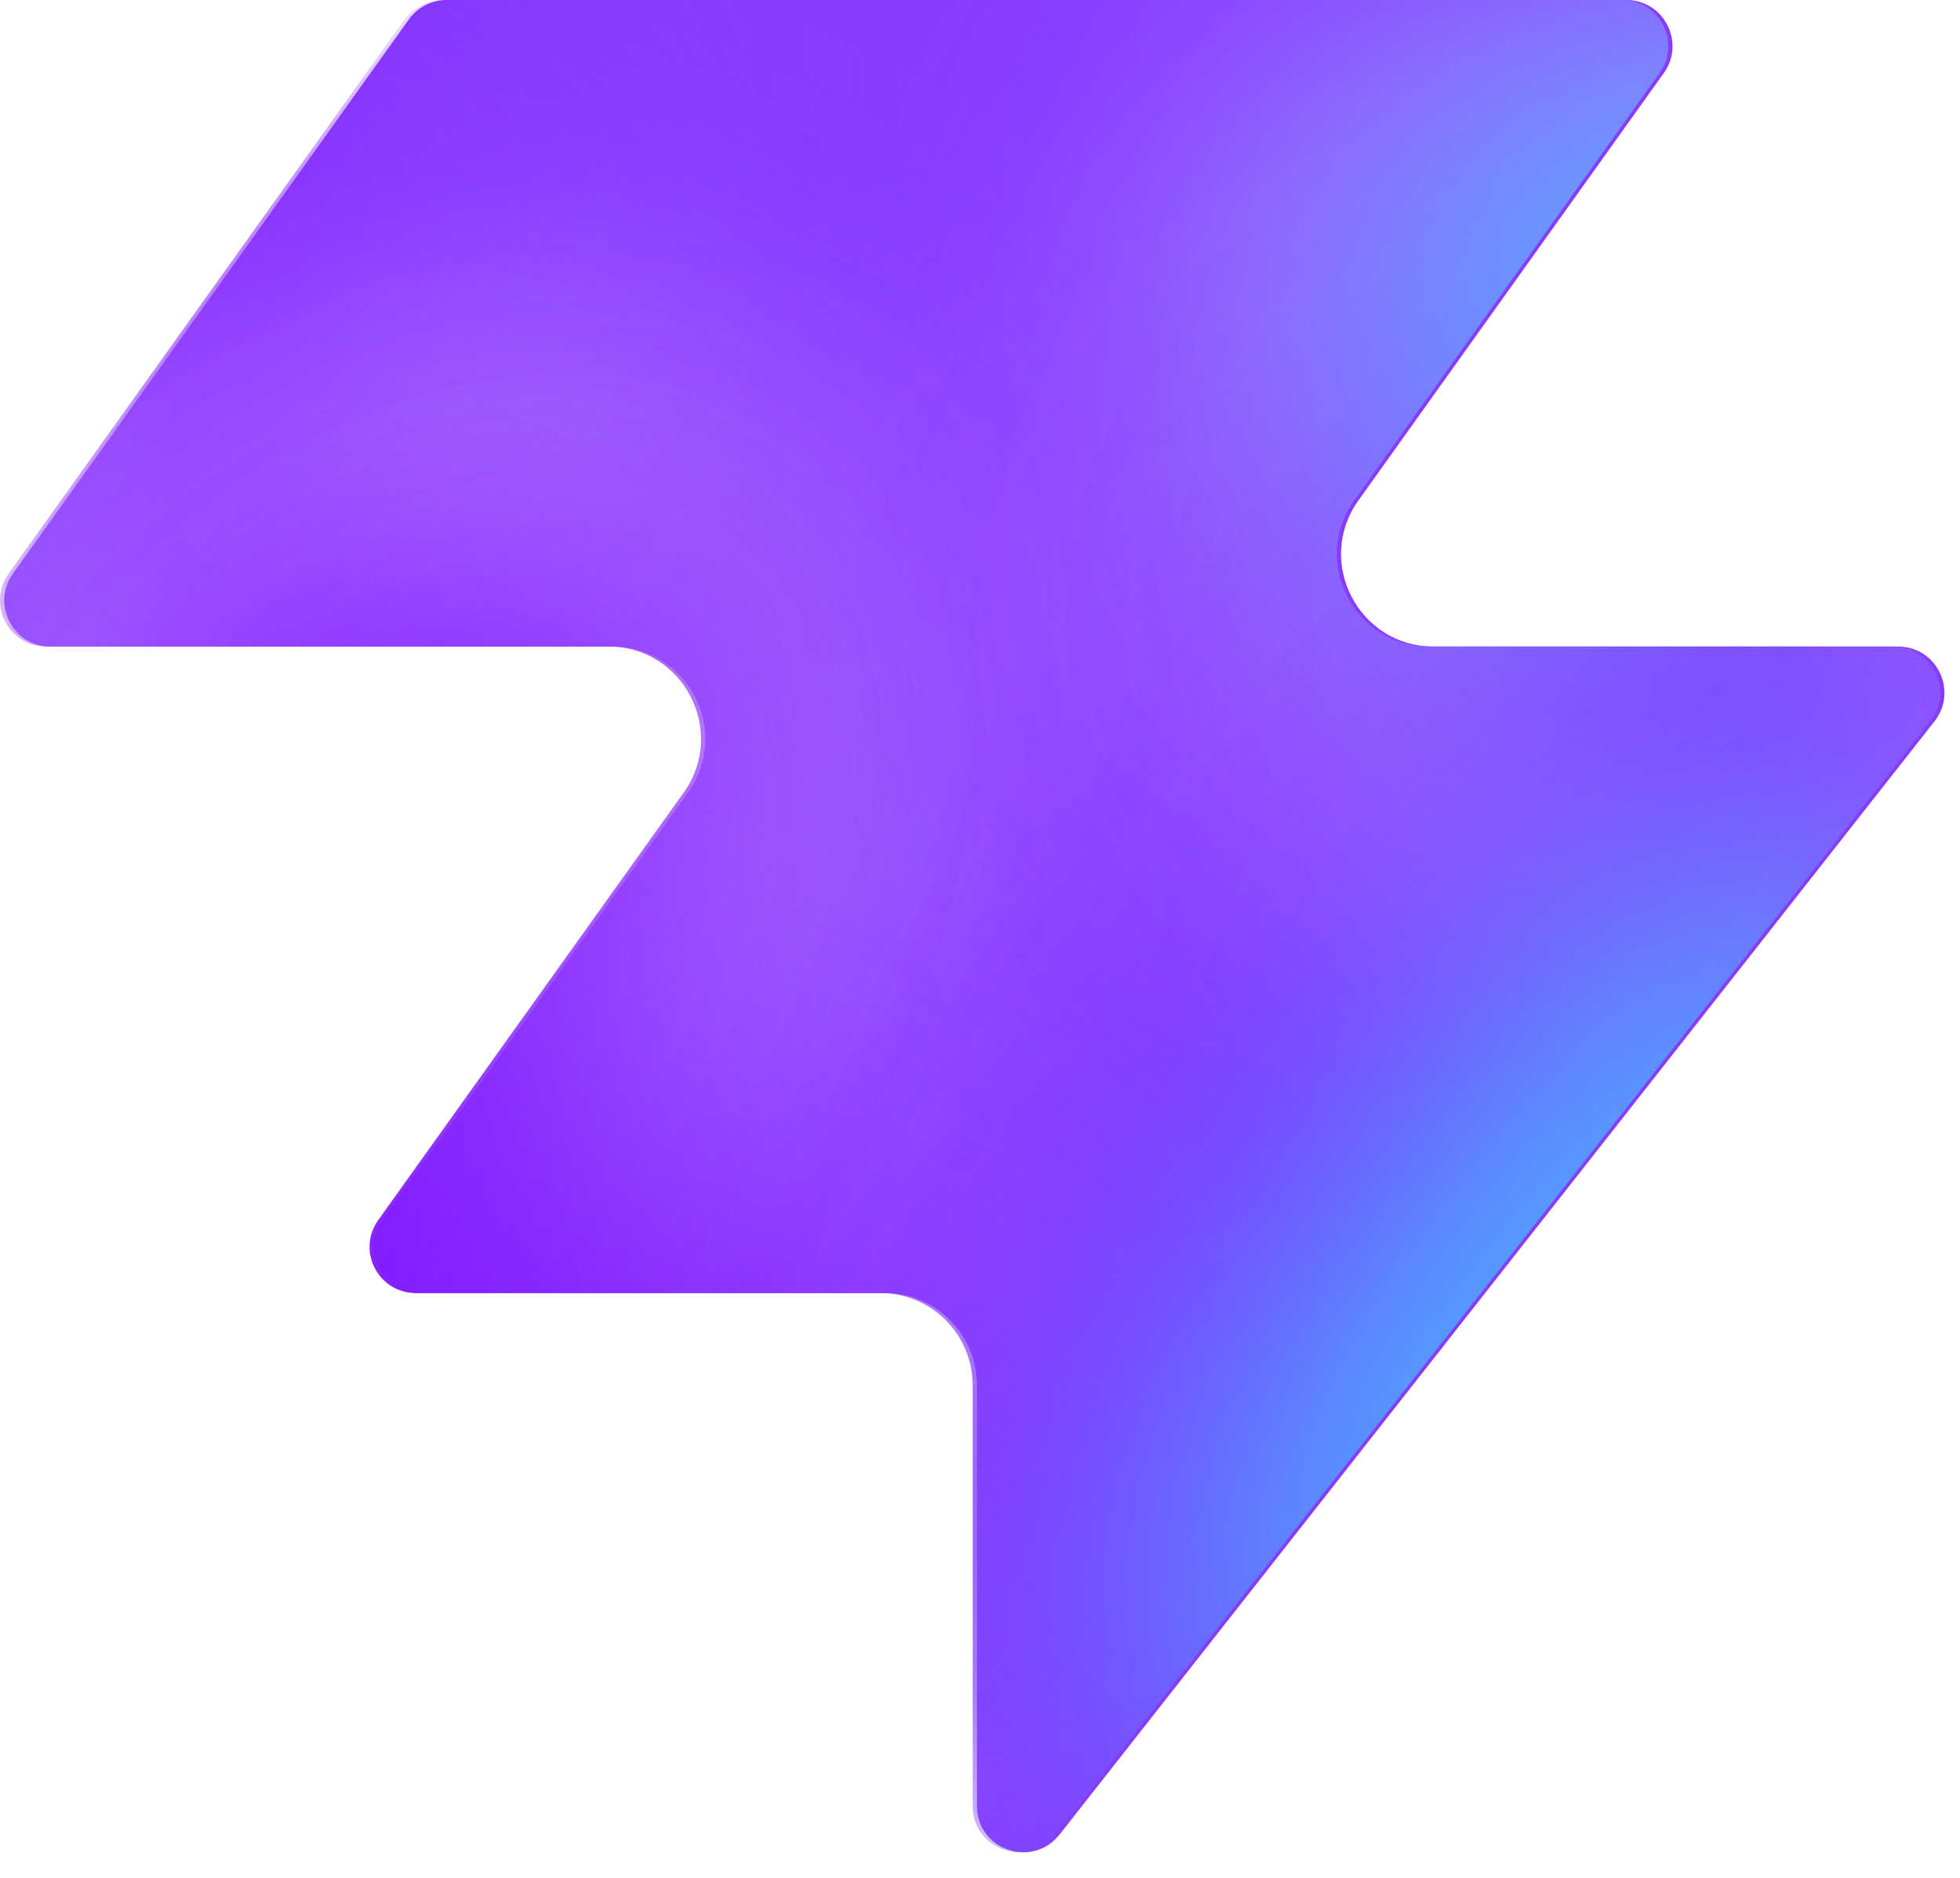
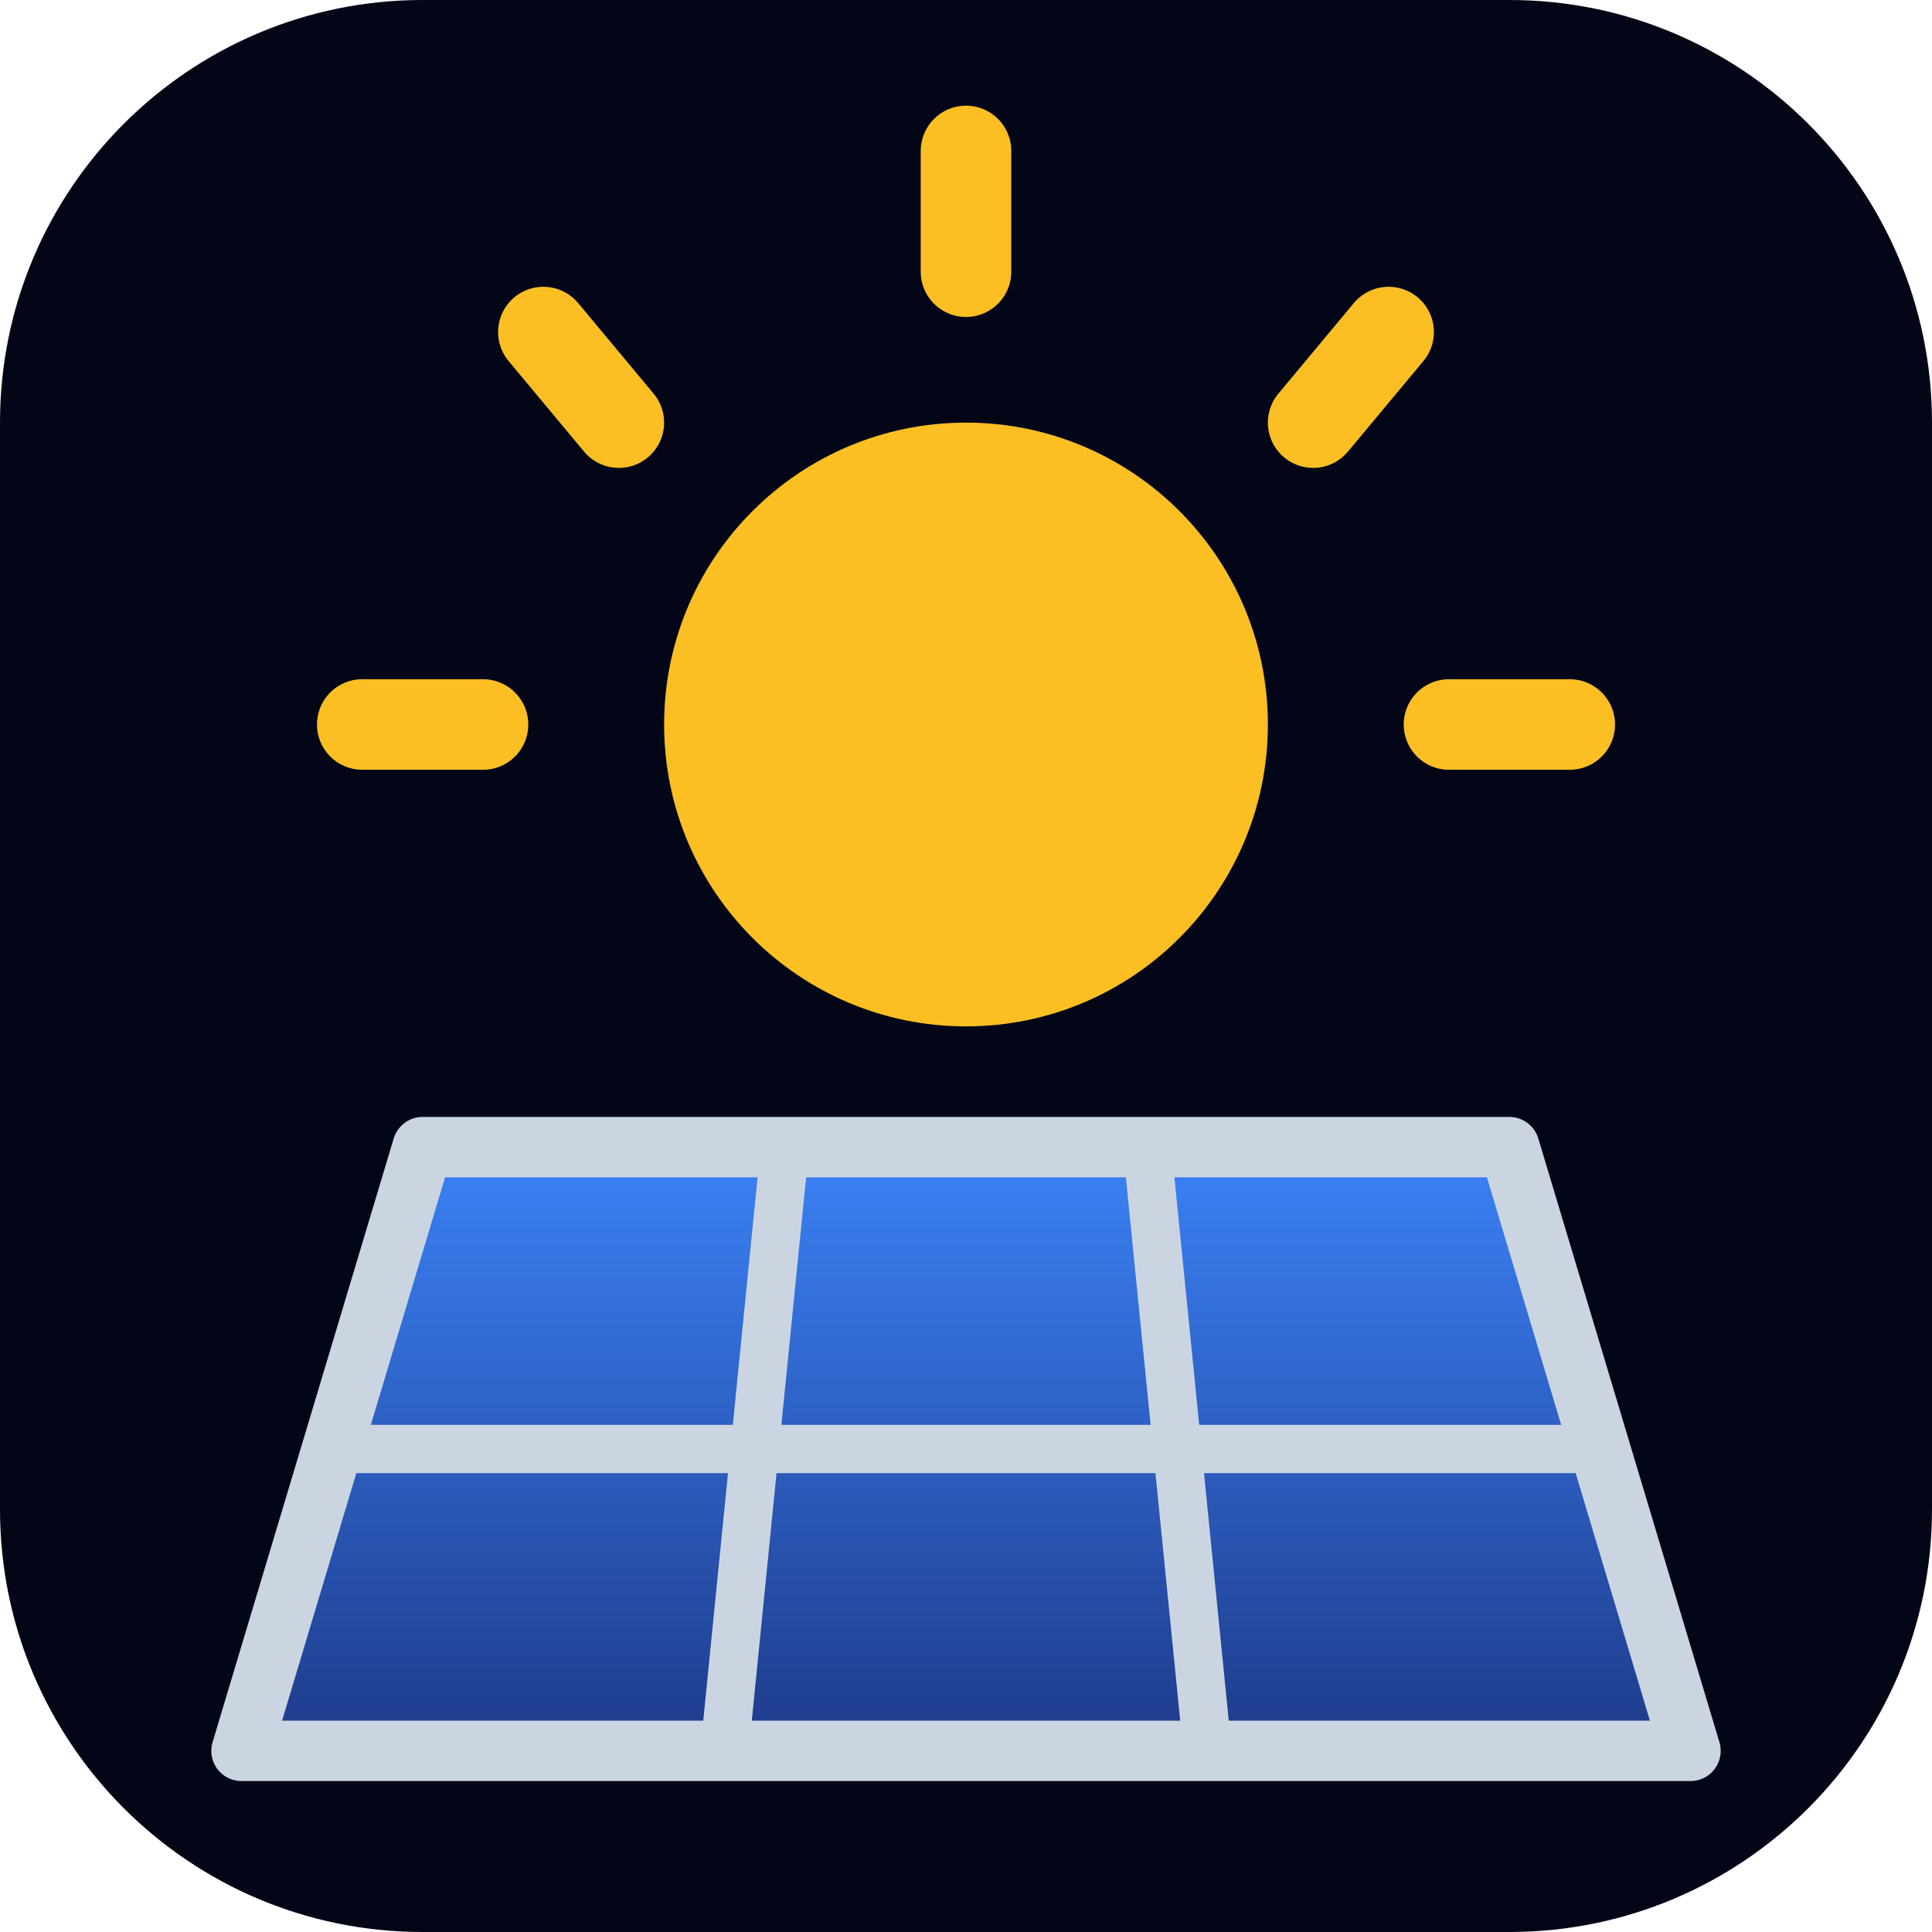
- <svg xmlns="http://www.w3.org/2000/svg" width="48" height="46" fill="none" viewBox="0 0 48 46">
-   <path fill="#863bff" d="M25.946 44.938c-.664.845-2.021.375-2.021-.698V33.937a2.26 2.26 0 0 0-2.262-2.262H10.287c-.92 0-1.456-1.04-.92-1.788l7.48-10.471c1.07-1.497 0-3.578-1.842-3.578H1.237c-.92 0-1.456-1.04-.92-1.788L10.013.474c.214-.297.556-.474.92-.474h28.894c.92 0 1.456 1.04.92 1.788l-7.48 10.471c-1.07 1.498 0 3.579 1.842 3.579h11.377c.943 0 1.473 1.088.89 1.83L25.947 44.94z" style="fill:#863bff;fill:color(display-p3 .525 .23 1);fill-opacity:1" />
-   <mask id="a" width="48" height="46" x="0" y="0" maskUnits="userSpaceOnUse" style="mask-type:alpha">
-     <path fill="#000" d="M25.842 44.938c-.664.844-2.021.375-2.021-.698V33.937a2.26 2.26 0 0 0-2.262-2.262H10.183c-.92 0-1.456-1.04-.92-1.788l7.48-10.471c1.07-1.498 0-3.579-1.842-3.579H1.133c-.92 0-1.456-1.04-.92-1.787L9.91.473c.214-.297.556-.474.92-.474h28.894c.92 0 1.456 1.04.92 1.788l-7.48 10.471c-1.07 1.498 0 3.578 1.842 3.578h11.377c.943 0 1.473 1.088.89 1.832L25.843 44.94z" style="fill:#000;fill-opacity:1" />
-   </mask>
-   <g mask="url(#a)">
-     <g filter="url(#b)">
-       <ellipse cx="5.508" cy="14.704" fill="#ede6ff" rx="5.508" ry="14.704" style="fill:#ede6ff;fill:color(display-p3 .927 .903 1);fill-opacity:1" transform="matrix(.00324 1 1 -.00324 -4.47 31.516)" />
-     </g>
-     <g filter="url(#c)">
-       <ellipse cx="10.399" cy="29.851" fill="#ede6ff" rx="10.399" ry="29.851" style="fill:#ede6ff;fill:color(display-p3 .927 .903 1);fill-opacity:1" transform="matrix(.00324 1 1 -.00324 -39.328 7.883)" />
-     </g>
-     <g filter="url(#d)">
-       <ellipse cx="5.508" cy="30.487" fill="#7e14ff" rx="5.508" ry="30.487" style="fill:#7e14ff;fill:color(display-p3 .492 .077 1);fill-opacity:1" transform="rotate(89.814 -25.913 -14.639)scale(1 -1)" />
-     </g>
-     <g filter="url(#e)">
-       <ellipse cx="5.508" cy="30.599" fill="#7e14ff" rx="5.508" ry="30.599" style="fill:#7e14ff;fill:color(display-p3 .492 .077 1);fill-opacity:1" transform="rotate(89.814 -32.644 -3.334)scale(1 -1)" />
-     </g>
-     <g filter="url(#f)">
-       <ellipse cx="5.508" cy="30.599" fill="#7e14ff" rx="5.508" ry="30.599" style="fill:#7e14ff;fill:color(display-p3 .492 .077 1);fill-opacity:1" transform="matrix(.00324 1 1 -.00324 -34.34 30.47)" />
-     </g>
-     <g filter="url(#g)">
-       <ellipse cx="14.072" cy="22.078" fill="#ede6ff" rx="14.072" ry="22.078" style="fill:#ede6ff;fill:color(display-p3 .927 .903 1);fill-opacity:1" transform="rotate(93.35 24.506 48.493)scale(-1 1)" />
-     </g>
-     <g filter="url(#h)">
-       <ellipse cx="3.47" cy="21.501" fill="#7e14ff" rx="3.47" ry="21.501" style="fill:#7e14ff;fill:color(display-p3 .492 .077 1);fill-opacity:1" transform="rotate(89.009 28.708 47.59)scale(-1 1)" />
-     </g>
-     <g filter="url(#i)">
-       <ellipse cx="3.47" cy="21.501" fill="#7e14ff" rx="3.47" ry="21.501" style="fill:#7e14ff;fill:color(display-p3 .492 .077 1);fill-opacity:1" transform="rotate(89.009 28.708 47.59)scale(-1 1)" />
-     </g>
-     <g filter="url(#j)">
-       <ellipse cx=".387" cy="8.972" fill="#7e14ff" rx="4.407" ry="29.108" style="fill:#7e14ff;fill:color(display-p3 .492 .077 1);fill-opacity:1" transform="rotate(39.51 .387 8.972)" />
-     </g>
-     <g filter="url(#k)">
-       <ellipse cx="47.523" cy="-6.092" fill="#7e14ff" rx="4.407" ry="29.108" style="fill:#7e14ff;fill:color(display-p3 .492 .077 1);fill-opacity:1" transform="rotate(37.892 47.523 -6.092)" />
-     </g>
-     <g filter="url(#l)">
-       <ellipse cx="41.412" cy="6.333" fill="#47bfff" rx="5.971" ry="9.665" style="fill:#47bfff;fill:color(display-p3 .28 .748 1);fill-opacity:1" transform="rotate(37.892 41.412 6.333)" />
-     </g>
-     <g filter="url(#m)">
-       <ellipse cx="-1.879" cy="38.332" fill="#7e14ff" rx="4.407" ry="29.108" style="fill:#7e14ff;fill:color(display-p3 .492 .077 1);fill-opacity:1" transform="rotate(37.892 -1.88 38.332)" />
-     </g>
-     <g filter="url(#n)">
-       <ellipse cx="-1.879" cy="38.332" fill="#7e14ff" rx="4.407" ry="29.108" style="fill:#7e14ff;fill:color(display-p3 .492 .077 1);fill-opacity:1" transform="rotate(37.892 -1.88 38.332)" />
-     </g>
-     <g filter="url(#o)">
-       <ellipse cx="35.651" cy="29.907" fill="#7e14ff" rx="4.407" ry="29.108" style="fill:#7e14ff;fill:color(display-p3 .492 .077 1);fill-opacity:1" transform="rotate(37.892 35.651 29.907)" />
-     </g>
-     <g filter="url(#p)">
-       <ellipse cx="38.418" cy="32.4" fill="#47bfff" rx="5.971" ry="15.297" style="fill:#47bfff;fill:color(display-p3 .28 .748 1);fill-opacity:1" transform="rotate(37.892 38.418 32.4)" />
-     </g>
+ <svg xmlns="http://www.w3.org/2000/svg" viewBox="0 0 64 64">
+   <defs>
+     <linearGradient id="panel" x1="0" y1="0" x2="0" y2="1">
+       <stop offset="0" stop-color="#3b82f6" />
+       <stop offset="1" stop-color="#1e3a8a" />
+     </linearGradient>
+   </defs>
+   <rect width="64" height="64" rx="14" fill="#020617" />
+   <g stroke="#fbbf24" stroke-width="3" stroke-linecap="round">
+     <line x1="32" y1="5" x2="32" y2="9" />
+     <line x1="18" y1="11" x2="20.5" y2="14" />
+     <line x1="46" y1="11" x2="43.5" y2="14" />
+     <line x1="12" y1="24" x2="16" y2="24" />
+     <line x1="52" y1="24" x2="48" y2="24" />
  </g>
-   <defs>
-     <filter id="b" width="60.045" height="41.654" x="-19.77" y="16.149" color-interpolation-filters="sRGB" filterUnits="userSpaceOnUse">
-       <feFlood flood-opacity="0" result="BackgroundImageFix" />
-       <feBlend in="SourceGraphic" in2="BackgroundImageFix" result="shape" />
-       <feGaussianBlur result="effect1_foregroundBlur_2002_17158" stdDeviation="7.659" />
-     </filter>
-     <filter id="c" width="90.34" height="51.437" x="-54.613" y="-7.533" color-interpolation-filters="sRGB" filterUnits="userSpaceOnUse">
-       <feFlood flood-opacity="0" result="BackgroundImageFix" />
-       <feBlend in="SourceGraphic" in2="BackgroundImageFix" result="shape" />
-       <feGaussianBlur result="effect1_foregroundBlur_2002_17158" stdDeviation="7.659" />
-     </filter>
-     <filter id="d" width="79.355" height="29.4" x="-49.64" y="2.03" color-interpolation-filters="sRGB" filterUnits="userSpaceOnUse">
-       <feFlood flood-opacity="0" result="BackgroundImageFix" />
-       <feBlend in="SourceGraphic" in2="BackgroundImageFix" result="shape" />
-       <feGaussianBlur result="effect1_foregroundBlur_2002_17158" stdDeviation="4.596" />
-     </filter>
-     <filter id="e" width="79.579" height="29.4" x="-45.045" y="20.029" color-interpolation-filters="sRGB" filterUnits="userSpaceOnUse">
-       <feFlood flood-opacity="0" result="BackgroundImageFix" />
-       <feBlend in="SourceGraphic" in2="BackgroundImageFix" result="shape" />
-       <feGaussianBlur result="effect1_foregroundBlur_2002_17158" stdDeviation="4.596" />
-     </filter>
-     <filter id="f" width="79.579" height="29.4" x="-43.513" y="21.178" color-interpolation-filters="sRGB" filterUnits="userSpaceOnUse">
-       <feFlood flood-opacity="0" result="BackgroundImageFix" />
-       <feBlend in="SourceGraphic" in2="BackgroundImageFix" result="shape" />
-       <feGaussianBlur result="effect1_foregroundBlur_2002_17158" stdDeviation="4.596" />
-     </filter>
-     <filter id="g" width="74.749" height="58.852" x="15.756" y="-17.901" color-interpolation-filters="sRGB" filterUnits="userSpaceOnUse">
-       <feFlood flood-opacity="0" result="BackgroundImageFix" />
-       <feBlend in="SourceGraphic" in2="BackgroundImageFix" result="shape" />
-       <feGaussianBlur result="effect1_foregroundBlur_2002_17158" stdDeviation="7.659" />
-     </filter>
-     <filter id="h" width="61.377" height="25.362" x="23.548" y="2.284" color-interpolation-filters="sRGB" filterUnits="userSpaceOnUse">
-       <feFlood flood-opacity="0" result="BackgroundImageFix" />
-       <feBlend in="SourceGraphic" in2="BackgroundImageFix" result="shape" />
-       <feGaussianBlur result="effect1_foregroundBlur_2002_17158" stdDeviation="4.596" />
-     </filter>
-     <filter id="i" width="61.377" height="25.362" x="23.548" y="2.284" color-interpolation-filters="sRGB" filterUnits="userSpaceOnUse">
-       <feFlood flood-opacity="0" result="BackgroundImageFix" />
-       <feBlend in="SourceGraphic" in2="BackgroundImageFix" result="shape" />
-       <feGaussianBlur result="effect1_foregroundBlur_2002_17158" stdDeviation="4.596" />
-     </filter>
-     <filter id="j" width="56.045" height="63.649" x="-27.636" y="-22.853" color-interpolation-filters="sRGB" filterUnits="userSpaceOnUse">
-       <feFlood flood-opacity="0" result="BackgroundImageFix" />
-       <feBlend in="SourceGraphic" in2="BackgroundImageFix" result="shape" />
-       <feGaussianBlur result="effect1_foregroundBlur_2002_17158" stdDeviation="4.596" />
-     </filter>
-     <filter id="k" width="54.814" height="64.646" x="20.116" y="-38.415" color-interpolation-filters="sRGB" filterUnits="userSpaceOnUse">
-       <feFlood flood-opacity="0" result="BackgroundImageFix" />
-       <feBlend in="SourceGraphic" in2="BackgroundImageFix" result="shape" />
-       <feGaussianBlur result="effect1_foregroundBlur_2002_17158" stdDeviation="4.596" />
-     </filter>
-     <filter id="l" width="33.541" height="35.313" x="24.641" y="-11.323" color-interpolation-filters="sRGB" filterUnits="userSpaceOnUse">
-       <feFlood flood-opacity="0" result="BackgroundImageFix" />
-       <feBlend in="SourceGraphic" in2="BackgroundImageFix" result="shape" />
-       <feGaussianBlur result="effect1_foregroundBlur_2002_17158" stdDeviation="4.596" />
-     </filter>
-     <filter id="m" width="54.814" height="64.646" x="-29.286" y="6.009" color-interpolation-filters="sRGB" filterUnits="userSpaceOnUse">
-       <feFlood flood-opacity="0" result="BackgroundImageFix" />
-       <feBlend in="SourceGraphic" in2="BackgroundImageFix" result="shape" />
-       <feGaussianBlur result="effect1_foregroundBlur_2002_17158" stdDeviation="4.596" />
-     </filter>
-     <filter id="n" width="54.814" height="64.646" x="-29.286" y="6.009" color-interpolation-filters="sRGB" filterUnits="userSpaceOnUse">
-       <feFlood flood-opacity="0" result="BackgroundImageFix" />
-       <feBlend in="SourceGraphic" in2="BackgroundImageFix" result="shape" />
-       <feGaussianBlur result="effect1_foregroundBlur_2002_17158" stdDeviation="4.596" />
-     </filter>
-     <filter id="o" width="54.814" height="64.646" x="8.244" y="-2.416" color-interpolation-filters="sRGB" filterUnits="userSpaceOnUse">
-       <feFlood flood-opacity="0" result="BackgroundImageFix" />
-       <feBlend in="SourceGraphic" in2="BackgroundImageFix" result="shape" />
-       <feGaussianBlur result="effect1_foregroundBlur_2002_17158" stdDeviation="4.596" />
-     </filter>
-     <filter id="p" width="39.409" height="43.623" x="18.713" y="10.588" color-interpolation-filters="sRGB" filterUnits="userSpaceOnUse">
-       <feFlood flood-opacity="0" result="BackgroundImageFix" />
-       <feBlend in="SourceGraphic" in2="BackgroundImageFix" result="shape" />
-       <feGaussianBlur result="effect1_foregroundBlur_2002_17158" stdDeviation="4.596" />
-     </filter>
-   </defs>
+   <circle cx="32" cy="24" r="10" fill="#fbbf24" />
+   <path d="M14 38 H50 L56 58 H8 Z" fill="url(#panel)" stroke="#cbd5e1" stroke-width="2" stroke-linejoin="round" />
+   <g stroke="#cbd5e1" stroke-width="1.6">
+     <line x1="11" y1="48" x2="53" y2="48" />
+     <line x1="26" y1="38" x2="24" y2="58" />
+     <line x1="38" y1="38" x2="40" y2="58" />
+   </g>
</svg>
